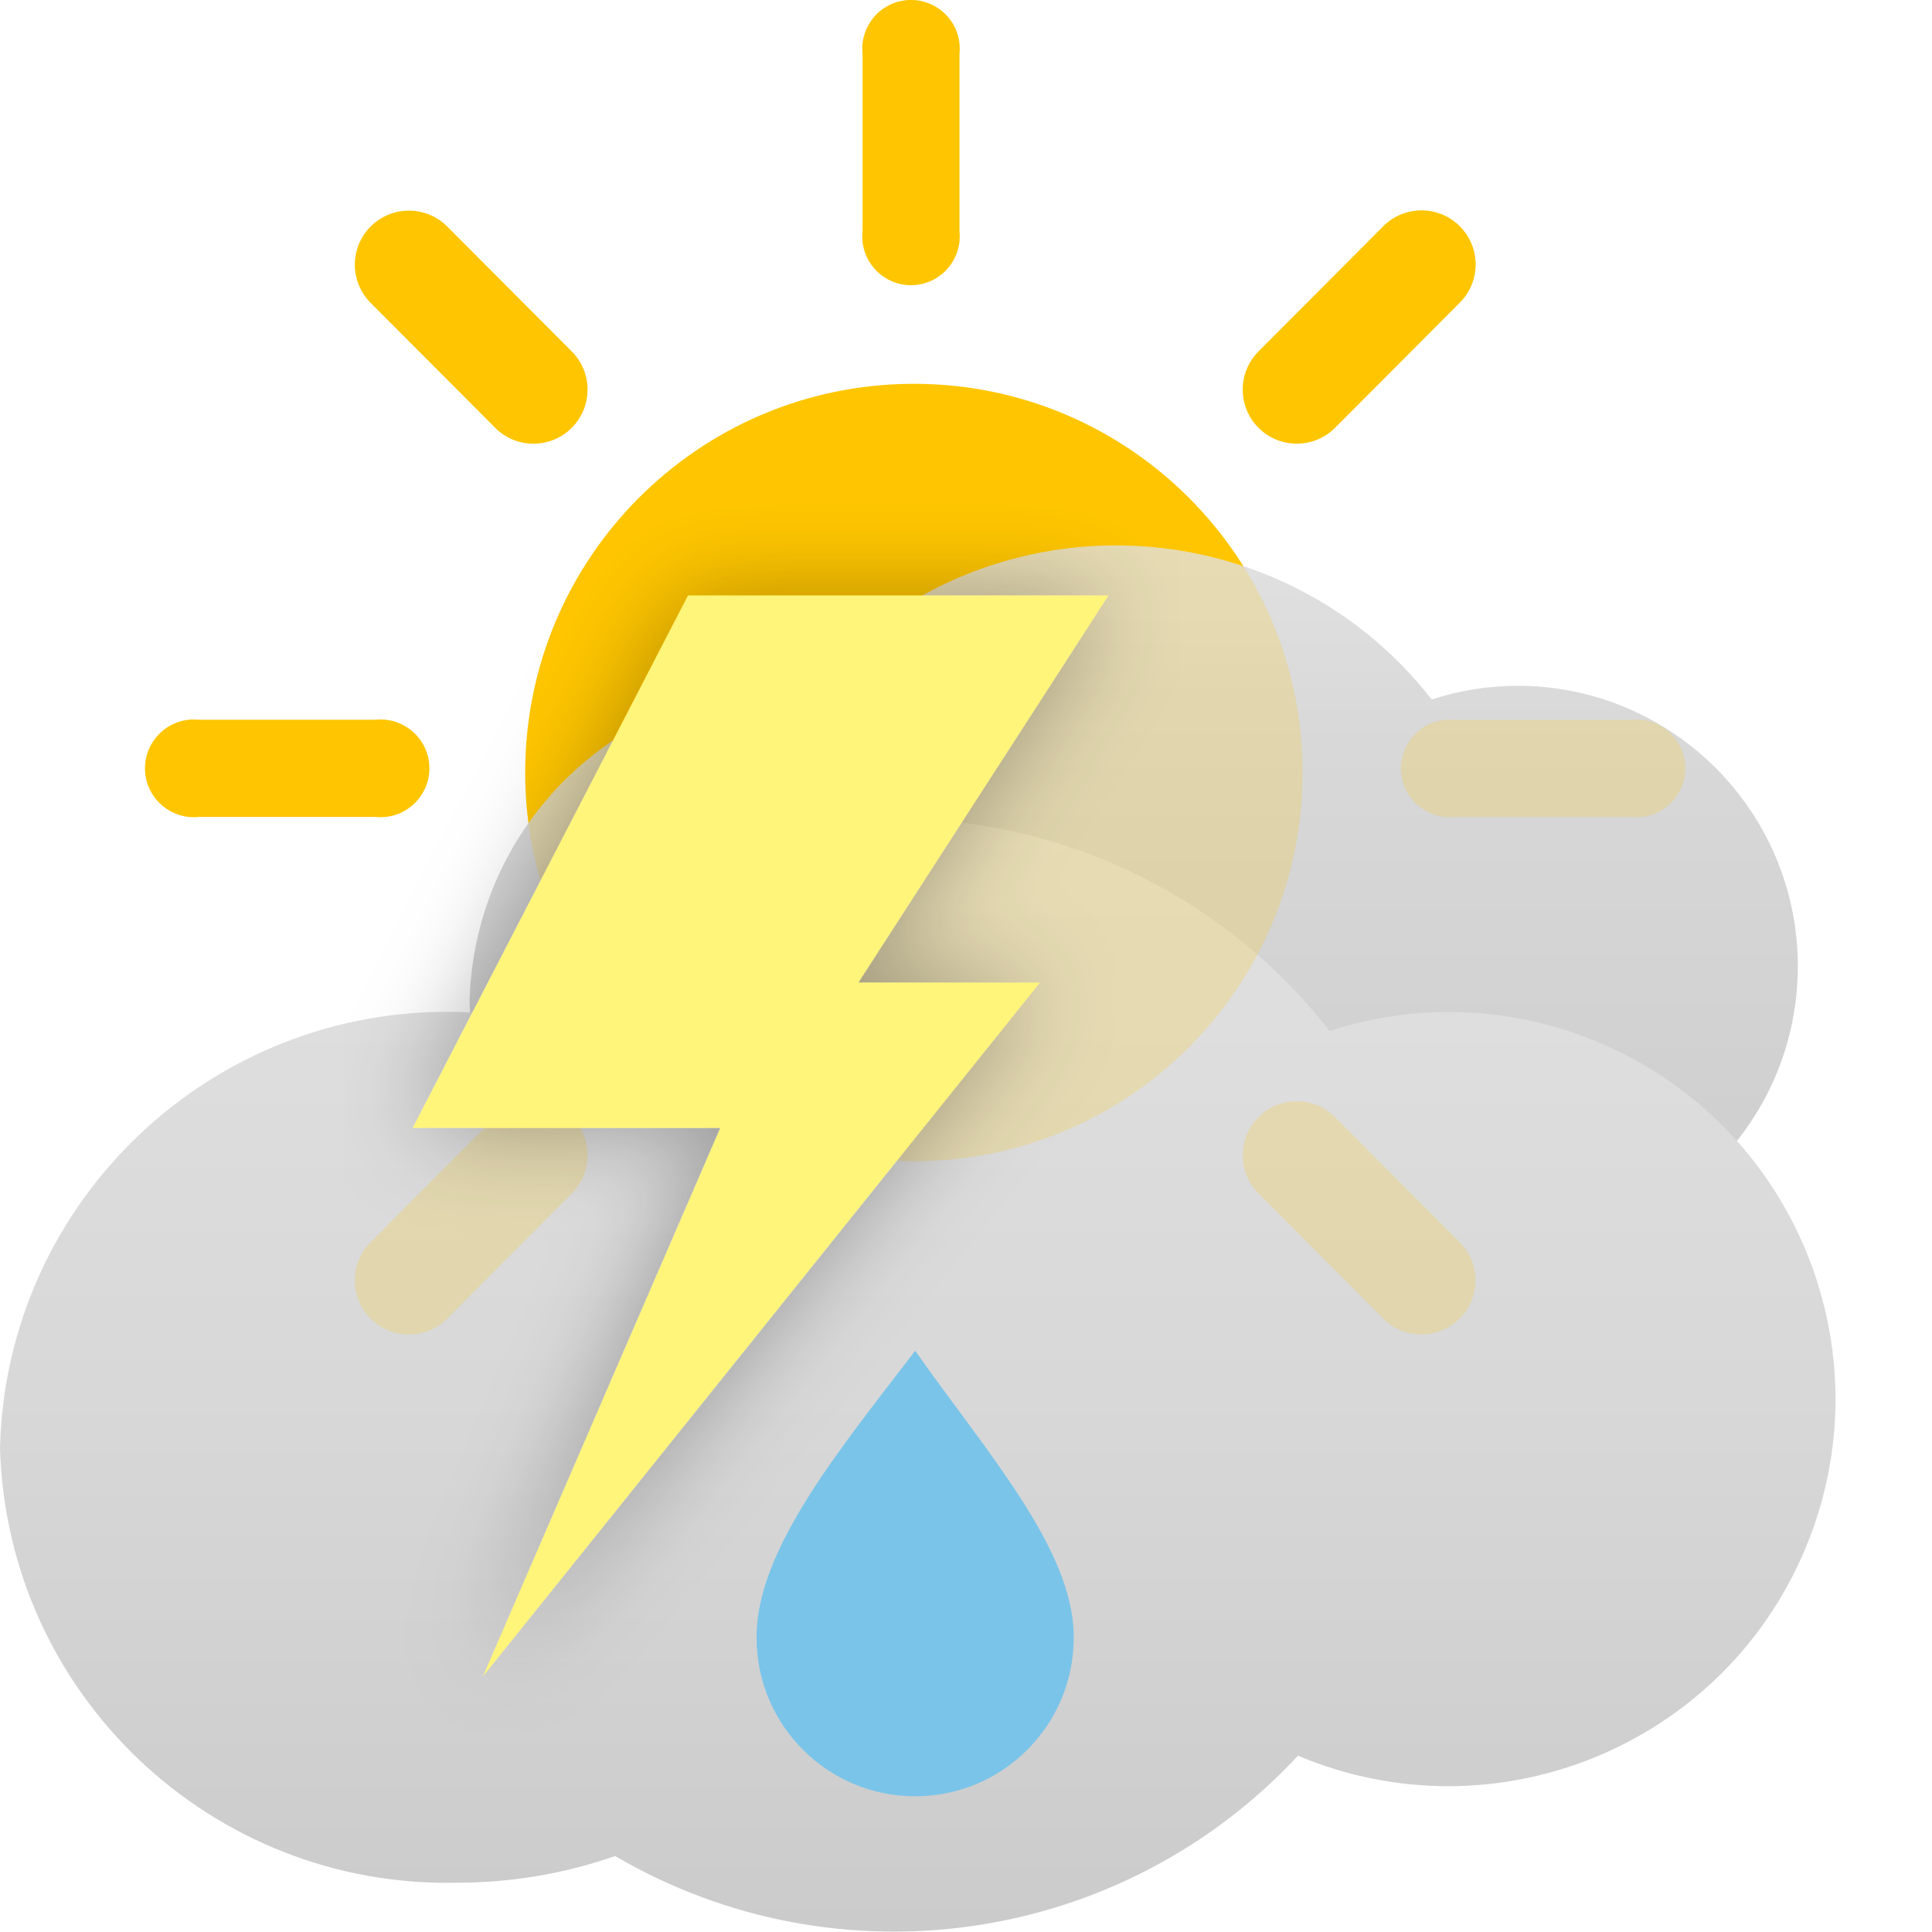
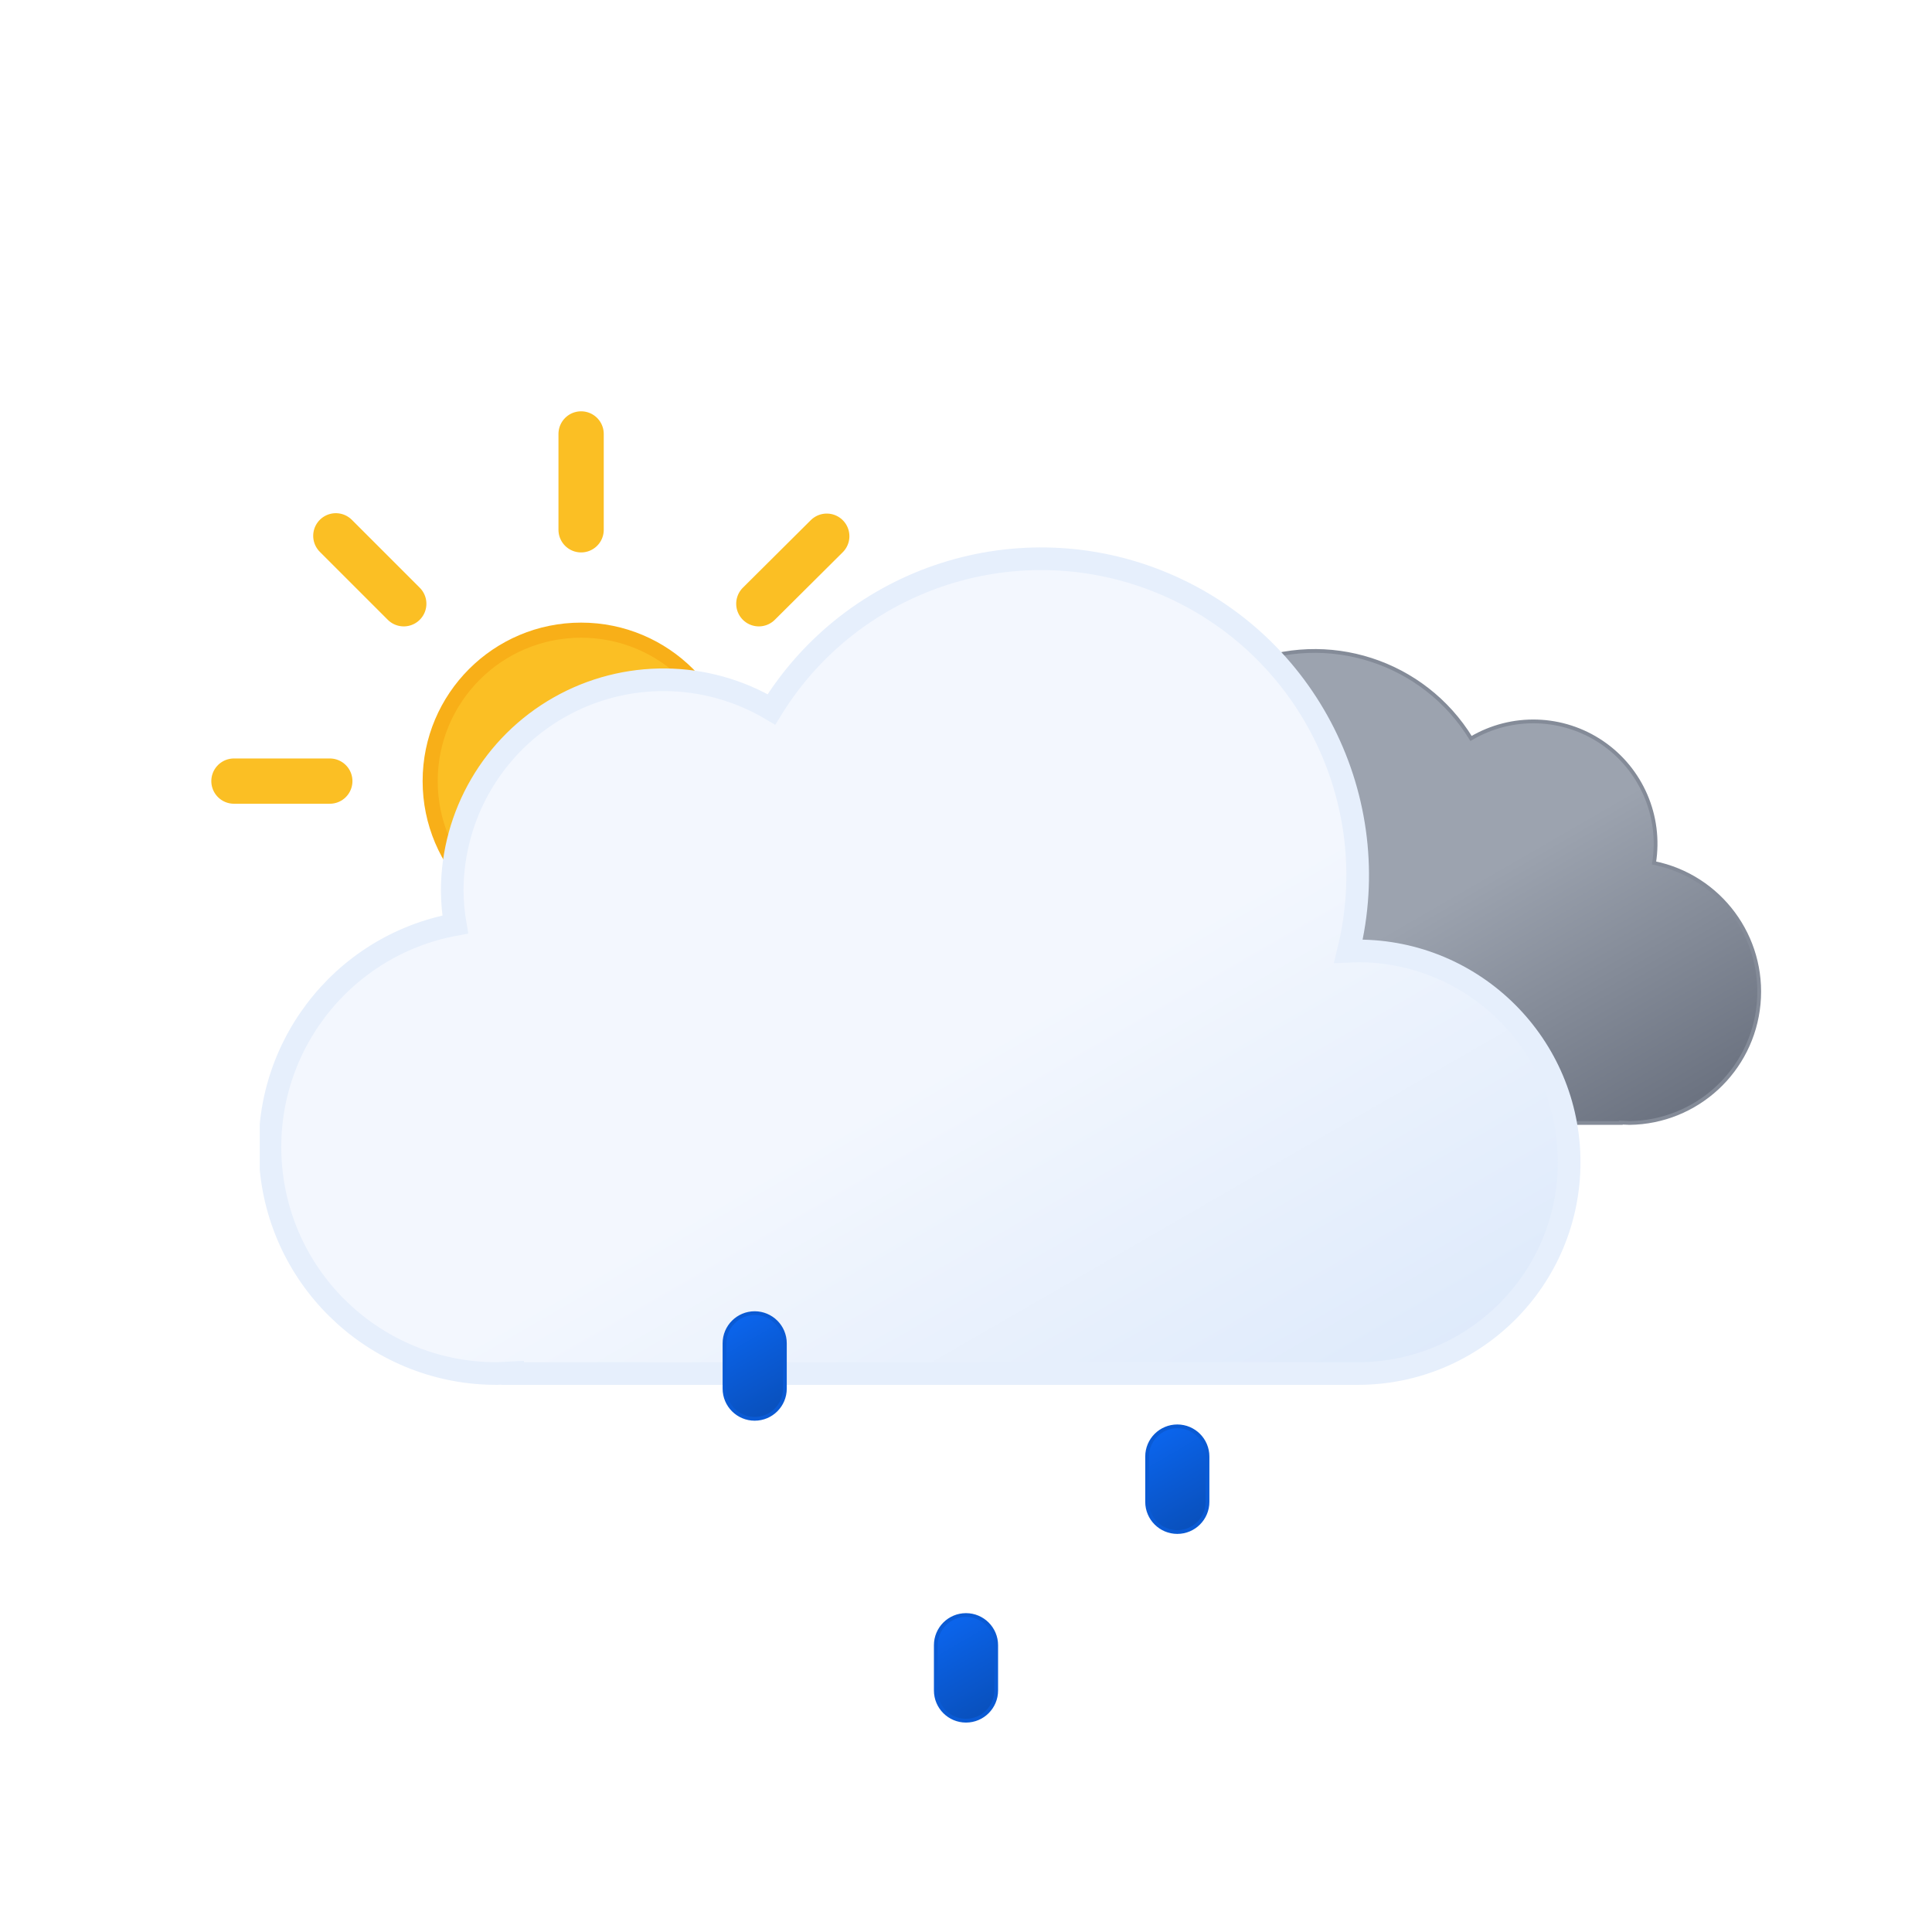
- <svg xmlns="http://www.w3.org/2000/svg" viewBox="0 0 40 40">
+ <svg xmlns="http://www.w3.org/2000/svg" xmlns:xlink="http://www.w3.org/1999/xlink" viewBox="0 0 512 512">
  <defs>
-     <linearGradient id="wolke-hell" gradientTransform="matrix(27.28 0 0 -16.564 43135.635 -528.0392)" gradientUnits="userSpaceOnUse" x1="-1580.358" x2="-1580.358" y1="-33.566" y2="-32.558">
-       <stop offset="0" stop-color="#cbcbcb" />
-       <stop offset=".75" stop-color="#d8d8d8" />
-       <stop offset="1" stop-color="#e1e1e1" />
+     <linearGradient id="a" x1="99.5" x2="232.6" y1="30.7" y2="261.4" gradientUnits="userSpaceOnUse">
+       <stop offset="0" stop-color="#f3f7fe" />
+       <stop offset=".5" stop-color="#f3f7fe" />
+       <stop offset="1" stop-color="#deeafb" />
    </linearGradient>
-     <linearGradient id="wolke-hell-2" gradientUnits="userSpaceOnUse" x1="19" x2="19" y1="39.991" y2="16.944">
-       <stop offset="0" stop-color="#cbcbcb" />
-       <stop offset=".485" stop-color="#d8d8d8" />
-       <stop offset="1" stop-color="#e1e1e1" />
+     <linearGradient id="b" x1="52.7" x2="133.4" y1="9.6" y2="149.3" gradientUnits="userSpaceOnUse">
+       <stop offset="0" stop-color="#9ca3af" />
+       <stop offset=".5" stop-color="#9ca3af" />
+       <stop offset="1" stop-color="#6b7280" />
    </linearGradient>
-     <filter id="flash-shadow">
-       <feDropShadow dx="0" dy="0" flood-color="#000" flood-opacity="0.3" stdDeviation="1" />
-     </filter>
+     <linearGradient id="c" x1="1391.9" x2="1401.4" y1="-1146.9" y2="-1122.2" gradientTransform="rotate(-9 8002.565 8259.08)" gradientUnits="userSpaceOnUse">
+       <stop offset="0" stop-color="#0b65ed" />
+       <stop offset=".5" stop-color="#0a5ad4" />
+       <stop offset="1" stop-color="#0950bc" />
+     </linearGradient>
+     <linearGradient xlink:href="#c" id="d" x1="1434.7" x2="1444.2" y1="-1059.1" y2="-1034.4" />
+     <linearGradient xlink:href="#c" id="e" x1="1497.8" x2="1507.3" y1="-1099.7" y2="-1075.1" />
+     <linearGradient id="f" x1="78" x2="118" y1="63.4" y2="132.7" gradientUnits="userSpaceOnUse">
+       <stop offset="0" stop-color="#fbbf24" />
+       <stop offset=".5" stop-color="#fbbf24" />
+       <stop offset="1" stop-color="#f59e0b" />
+     </linearGradient>
+     <symbol id="h" viewBox="0 0 196 196">
+       <circle cx="98" cy="98" r="40" fill="url(#f)" stroke="#f8af18" stroke-miterlimit="10" stroke-width="4" />
+       <path fill="none" stroke="#fbbf24" stroke-linecap="round" stroke-miterlimit="10" stroke-width="12" d="M98 31.4V6m0 184v-25.4M145.1 51l18-17.9M33 163l18-17.9M51 51 33 33m130.1 130.1-18-18M6 98h25.4M190 98h-25.4" />
+     </symbol>
+     <symbol id="j" viewBox="0 0 200.3 126.1">
+       <path fill="url(#b)" stroke="#848b98" stroke-miterlimit="10" d="M.5 93.2a32.4 32.4 0 0032.4 32.4h129.8v-.1l2.3.1a34.8 34.8 0 006.5-68.9 32.4 32.4 0 00-48.5-33 48.6 48.6 0 00-88.6 37.1h-1.5A32.4 32.4 0 00.5 93.1Z" />
+     </symbol>
+     <symbol id="k" viewBox="0 0 350 222">
+       <path fill="url(#a)" stroke="#e6effc" stroke-miterlimit="10" stroke-width="6" d="m291 107-2.5.1A83.9 83.9 0 00135.6 43 56 56 0 0051 91a56.6 56.6 0 00.8 9A60 60 0 0063 219l4-.2v.2h224a56 56 0 000-112Z" />
+     </symbol>
+     <symbol id="i" viewBox="0 0 398 222">
+       <use xlink:href="#j" width="200.3" height="126.1" transform="translate(198 27)" />
+       <use xlink:href="#k" width="350" height="222" />
+     </symbol>
+     <symbol id="g" viewBox="0 0 410.8 258">
+       <use xlink:href="#h" width="196" height="196" />
+       <use xlink:href="#i" width="398" height="222" transform="translate(12.84 36)" />
+     </symbol>
+     <symbol id="l" viewBox="0 0 129 109">
+       <path fill="url(#c)" stroke="#0a5ad4" stroke-miterlimit="10" d="M8.5 28.5a8 8 0 01-8-8v-12a8 8 0 0116 0v12a8 8 0 01-8 8Z" />
+       <path fill="url(#d)" stroke="#0a5ad4" stroke-miterlimit="10" d="M64.5 108.5a8 8 0 01-8-8v-12a8 8 0 0116 0v12a8 8 0 01-8 8Z" />
+       <path fill="url(#e)" stroke="#0a5ad4" stroke-miterlimit="10" d="M120.5 58.5a8 8 0 01-8-8v-12a8 8 0 0116 0v12a8 8 0 01-8 8Z" />
+     </symbol>
  </defs>
-   <path d="M27.639,8.859c-.438.436-1.146.435-1.583-.002-.436-.438-.435-1.146.002-1.583h0l2.582-2.59c.437-.437,1.145-.437,1.583-0.0.437.437.437,1.145 0,1.583-.001.001-.002.002-.003.003l-2.582,2.59ZM18.947,24.042c-4.445.014-8.059-3.577-8.073-8.022-.014-4.445,3.577-8.059,8.022-8.073,4.445-.014,8.059,3.577,8.073,8.022 0.0.008 0.0.017 0.0.025.001,4.435-3.587,8.035-8.022,8.048ZM10.255,8.859l-2.583-2.59c-.435-.439-.433-1.148.006-1.583.436-.432,1.138-.433,1.575-.002l2.582,2.59c.438.436.439,1.145.002,1.583s-1.145.439-1.583.002ZM10.256,23.129c.437-.436,1.146-.435,1.582.002.436.437.435,1.146-.002,1.582h0l-2.582,2.592c-.439.436-1.148.434-1.583-.005-.435-.438-.434-1.146.003-1.582l2.582-2.589ZM27.639,23.127l2.582,2.591c.437.437.437,1.145 0,1.582-.436.436-1.143.437-1.58.002l-2.582-2.589c-.438-.436-.439-1.145-.003-1.583s1.145-.439,1.583-.003h0ZM19.863,4.784c.062.553-.337,1.052-.89,1.114-.553.062-1.052-.337-1.114-.89-.008-.074-.008-.15,0-.224V1.121c-.062-.553.336-1.053.89-1.115.553-.062,1.053.336,1.115.89.008.075.008.15,0,.225v3.663ZM7.772,16.913h-3.652c-.555.059-1.053-.344-1.112-.899-.059-.555.344-1.053.899-1.112.071-.007.142-.007.213,0h3.652c.555-.059,1.053.344,1.112.899.059.555-.344,1.053-.899,1.112-.071.007-.142.007-.213,0ZM17.859,27.204c-.062-.553.336-1.053.89-1.115.553-.062,1.053.336,1.115.89.008.075.008.15,0,.225v3.663c.062.553-.336,1.053-.89,1.115-.553.062-1.053-.336-1.115-.89-.008-.075-.008-.15,0-.225v-3.663ZM30.123,14.903h3.65c.555-.06,1.054.341,1.114.897.06.555-.341,1.054-.897,1.114-.072.008-.145.008-.217,0h-3.65c-.555.059-1.053-.343-1.112-.898-.059-.555.343-1.053.898-1.112.071-.008.143-.008.215,0Z" fill="#ffc600" stroke-width="0" />
-   <path d="M31.43,14.198c-.607 0-1.211.096-1.788.284-2.813-3.608-8.019-4.251-11.626-1.438-.443.346-.85.736-1.215,1.164-.071-.002-.138-.01-.209-.01-3.699-.092-6.774,2.83-6.87,6.529.096,3.7,3.17,6.623,6.87,6.531.799-.002,1.592-.136,2.347-.398,3.343,1.957,7.596,1.331,10.233-1.507.714.306,1.484.463,2.261.462,3.208-.011,5.8-2.62,5.789-5.828-.011-3.193-2.597-5.779-5.791-5.789Z" fill="url(#wolke-hell)" stroke-width="0" />
-   <path d="M30,20.952c-.839.001-1.673.133-2.471.394-3.898-4.986-11.101-5.869-16.087-1.97-.605.473-1.161,1.006-1.66,1.59-.097-.002-.191-.014-.288-.014-5.109-.129-9.358,3.904-9.494,9.013.136,5.109,4.385,9.143,9.494,9.014,1.103-.002,2.199-.188,3.241-.552,4.618,2.702,10.493,1.839,14.139-2.077,4.078,1.719,8.778-.193,10.497-4.272,1.719-4.078-.193-8.778-4.272-10.497-.981-.414-2.035-.627-3.099-.629Z" fill="url(#wolke-hell-2)" stroke-width="0" />
-   <path d="M27.639,8.859c-.438.436-1.146.435-1.583-.002-.436-.438-.435-1.146.002-1.583h0l2.582-2.59c.437-.437,1.145-.437,1.583-0.0.437.437.437,1.145 0,1.583-.001.001-.002.002-.003.003l-2.582,2.59ZM18.947,24.042c-4.445.014-8.059-3.577-8.073-8.022-.014-4.445,3.577-8.059,8.022-8.073,4.445-.014,8.059,3.577,8.073,8.022 0.0.008 0.0.017 0.0.025.001,4.435-3.587,8.035-8.022,8.048ZM10.255,8.859l-2.583-2.59c-.435-.439-.433-1.148.006-1.583.436-.432,1.138-.433,1.575-.002l2.582,2.59c.438.436.439,1.145.002,1.583s-1.145.439-1.583.002ZM10.256,23.129c.437-.436,1.146-.435,1.582.002.436.437.435,1.146-.002,1.582h0l-2.582,2.592c-.439.436-1.148.434-1.583-.005-.435-.438-.434-1.146.003-1.582l2.582-2.589ZM27.639,23.127l2.582,2.591c.437.437.437,1.145 0,1.582-.436.436-1.143.437-1.58.002l-2.582-2.589c-.438-.436-.439-1.145-.003-1.583s1.145-.439,1.583-.003h0ZM19.863,4.784c.062.553-.337,1.052-.89,1.114-.553.062-1.052-.337-1.114-.89-.008-.074-.008-.15,0-.224V1.121c-.062-.553.336-1.053.89-1.115.553-.062,1.053.336,1.115.89.008.075.008.15,0,.225v3.663ZM7.772,16.913h-3.652c-.555.059-1.053-.344-1.112-.899-.059-.555.344-1.053.899-1.112.071-.007.142-.007.213,0h3.652c.555-.059,1.053.344,1.112.899.059.555-.344,1.053-.899,1.112-.071.007-.142.007-.213,0ZM30.123,14.903h3.65c.555-.06,1.054.341,1.114.897.06.555-.341,1.054-.897,1.114-.072.008-.145.008-.217,0h-3.65c-.555.059-1.053-.343-1.112-.898-.059-.555.343-1.053.898-1.112.071-.008.143-.008.215,0Z" fill="#ffc600" isolation="isolate" opacity=".2" stroke-width="0" />
-   <path d="M22.23,33.889c.01,1.813-1.452,3.291-3.265,3.301-1.813.01-3.291-1.452-3.301-3.265-0-.012-0-.024,0-.036,0-1.818,1.745-3.908,3.284-5.923,1.456,2.078,3.282,4.105,3.282,5.923Z" fill="#7ac4e9" stroke-width="0" />
-   <polygon filter="url(#flash-shadow)" points="22.948 12.329 17.768 20.345 21.528 20.345 9.999 34.708 14.915 23.352 8.545 23.352 14.245 12.33 22.948 12.33 22.948 12.329" fill="#fff57a" stroke-width="0" />
+   <use xlink:href="#g" width="410.8" height="258" transform="translate(56 109)" />
+   <use xlink:href="#l" width="129" height="109" transform="translate(191.5 347.5)" />
</svg>
